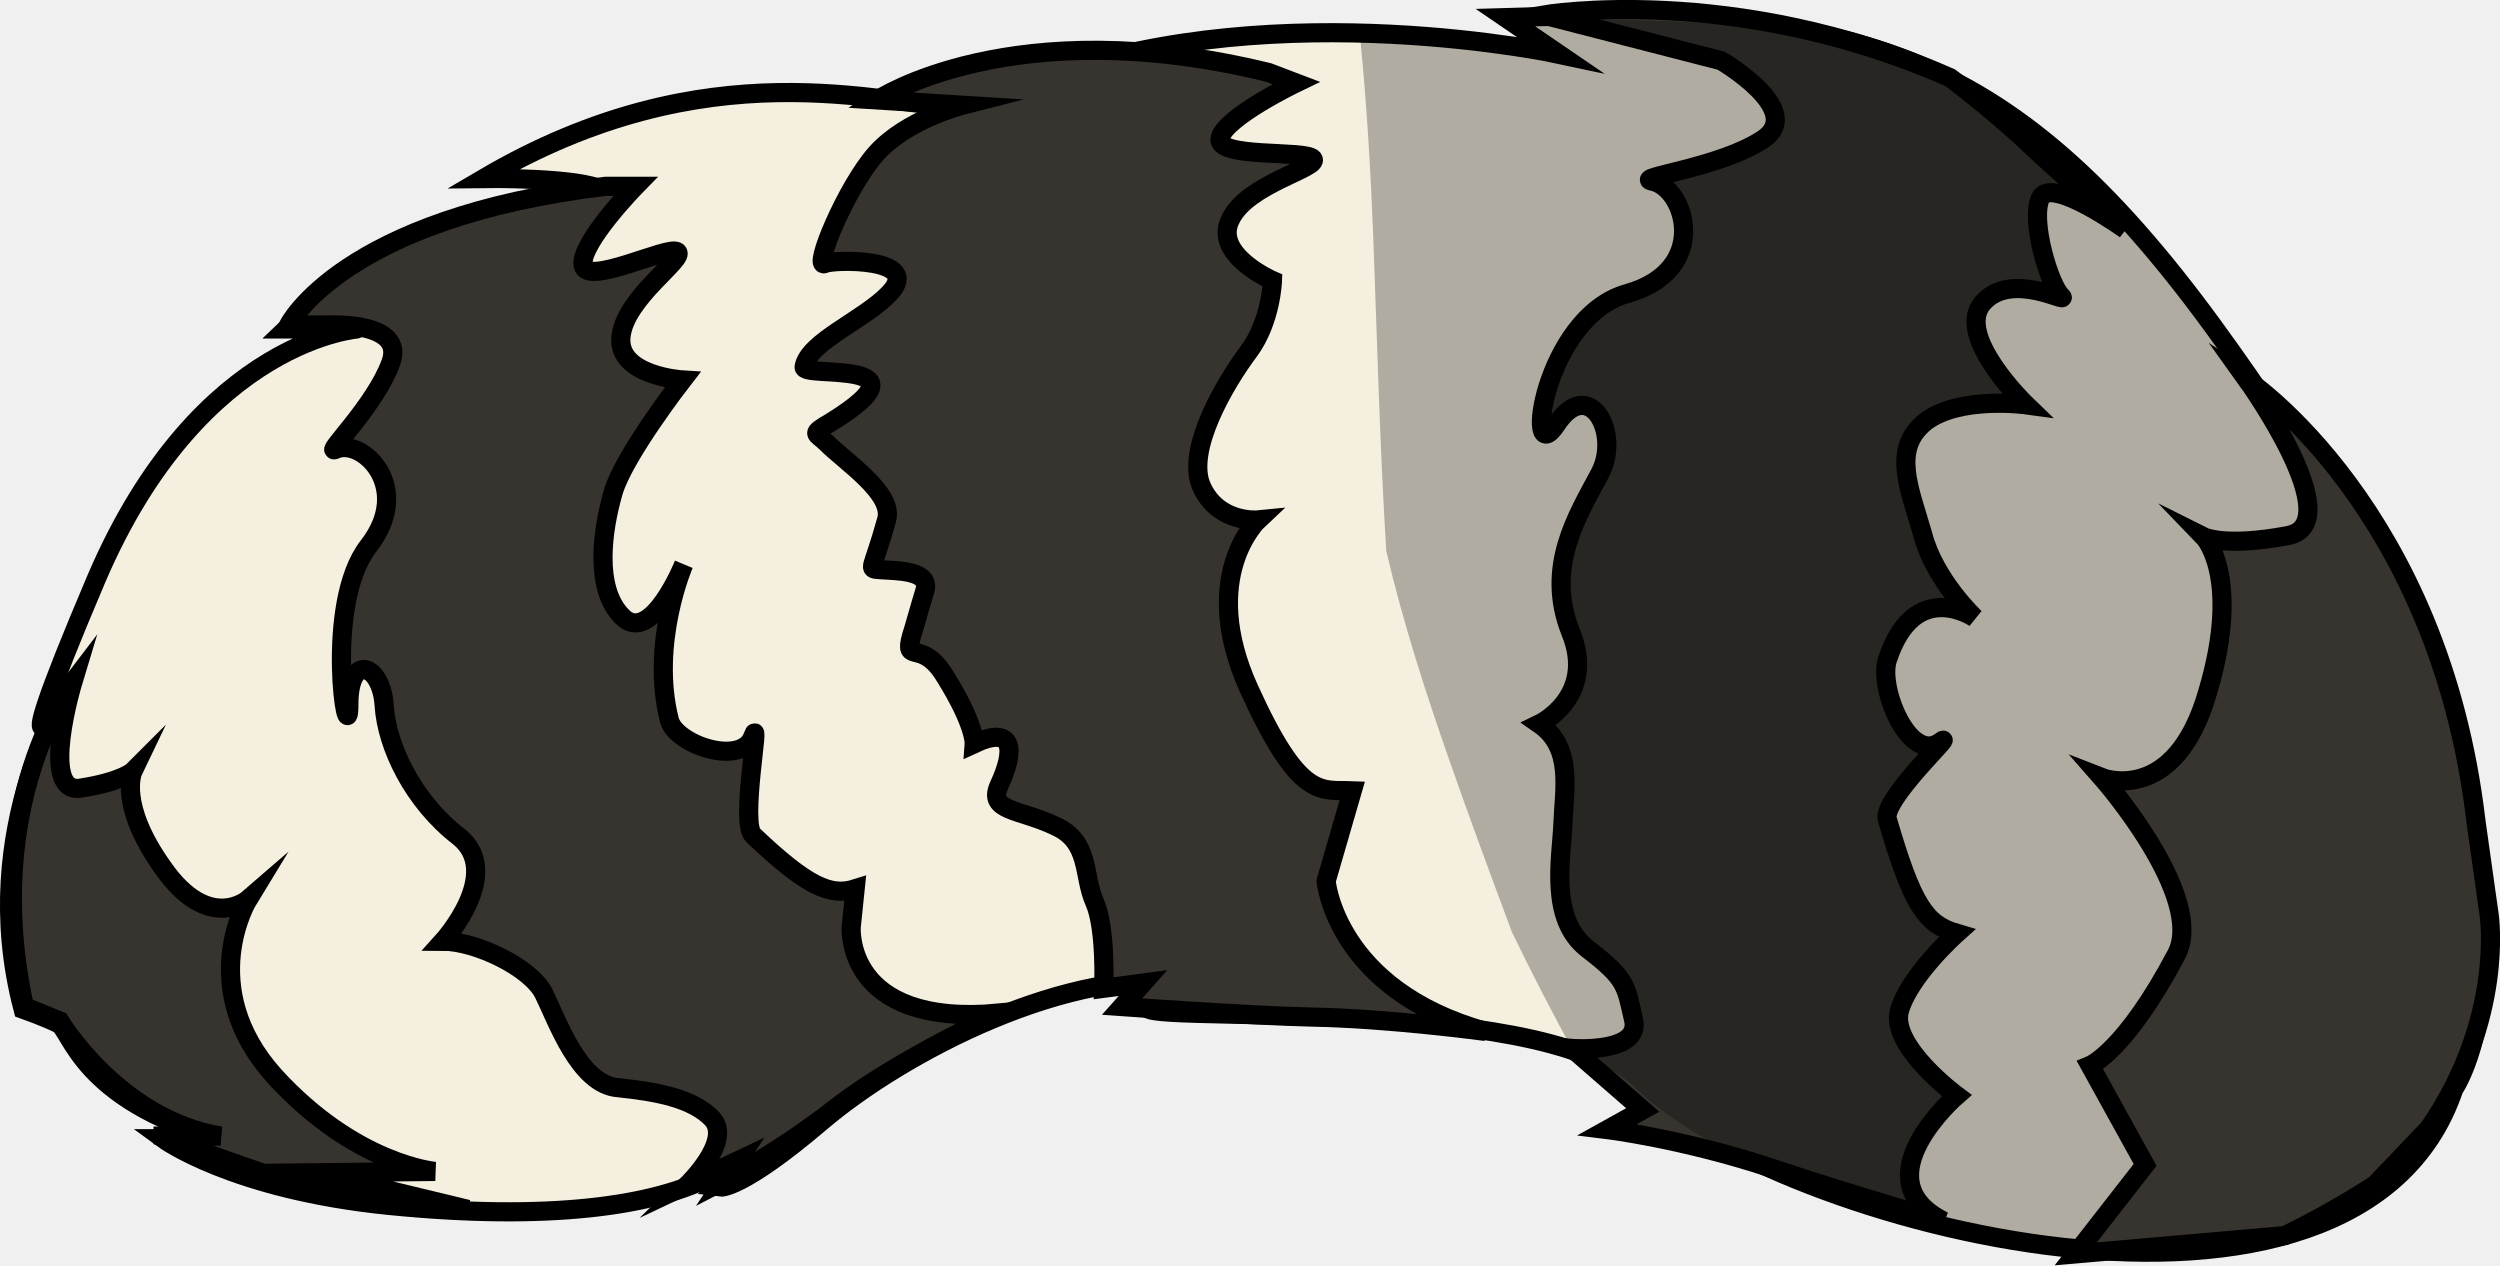
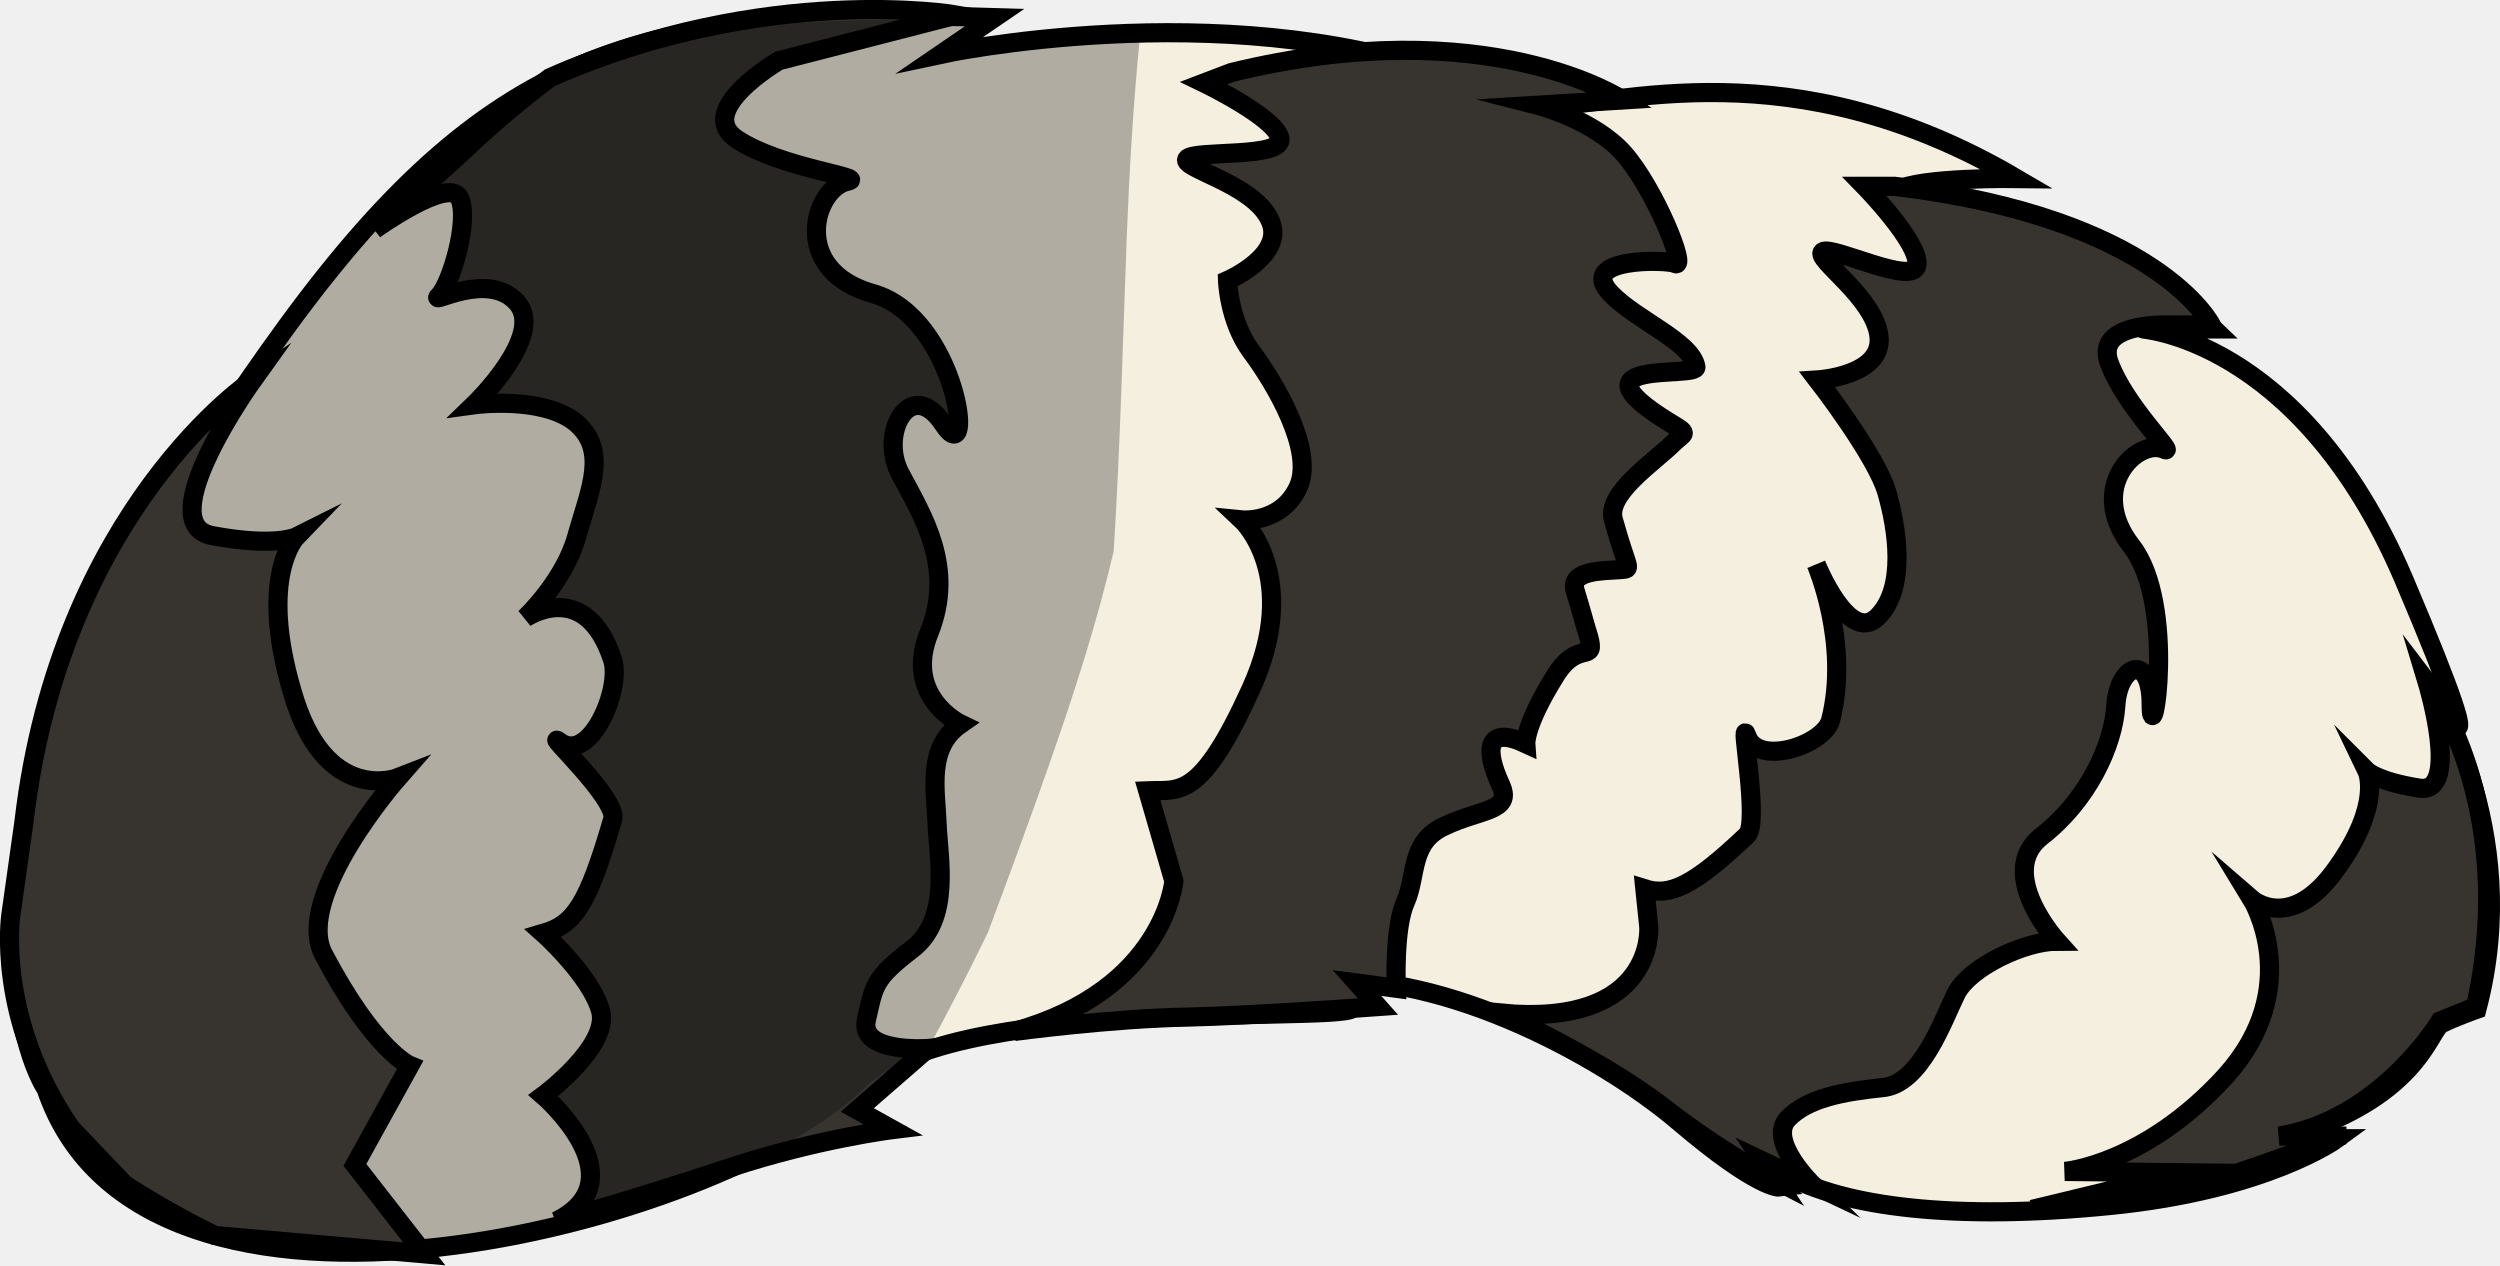
<svg xmlns="http://www.w3.org/2000/svg" version="1.1" x="0px" y="0px" viewBox="0 0 191.094 96.718" xml:space="preserve" id="svg107" width="191.094" height="96.718">
  <defs id="defs107" />
  <style type="text/css" id="style1">
	.st0{fill:#F4EFDF;stroke:#000000;stroke-width:1.464;stroke-miterlimit:10;}
	.st1{fill:#37342F;stroke:#000000;stroke-width:1.464;stroke-miterlimit:10;}
	.st2{opacity:0.28;}
	.st3{fill:none;stroke:#000000;stroke-width:1.464;stroke-miterlimit:10;}
	.st4{fill:#59493D;}
	.st5{fill:#FFFFFF;stroke:#000000;stroke-width:1.464;stroke-miterlimit:10;}
	.st6{fill:#4F4F4F;stroke:#000000;stroke-width:1.464;stroke-miterlimit:10;}
	.st7{fill:#A7A9A7;stroke:#000000;stroke-width:1.464;stroke-miterlimit:10;}
	.st8{fill:#485D4A;stroke:#000000;stroke-width:1.952;stroke-miterlimit:10;}
	.st9{fill:none;stroke:#000000;stroke-width:0.488;stroke-miterlimit:10;}
	.st10{fill:#485D4A;}
	.st11{fill:#43392E;}
</style>
  <g id="Layer_1" transform="translate(-282.8715,-379.9241)">
</g>
  <g id="Layer_19" transform="translate(-282.8715,-379.9241)">
</g>
  <g id="Layer_20" transform="translate(-282.8715,-379.9241)">
</g>
  <g id="Tail" transform="translate(-282.8715,-379.9241)">
</g>
  <g id="right_leg" transform="translate(-282.8715,-379.9241)">
</g>
  <g id="Left_leg" transform="translate(-282.8715,-379.9241)">
</g>
  <g id="body" transform="translate(-282.8715,-379.9241)">
</g>
  <g id="belt" transform="translate(-282.8715,-379.9241)">
</g>
  <g id="Face" transform="translate(-282.8715,-379.9241)">
</g>
  <g id="Left_ear" transform="translate(-282.8715,-379.9241)">
</g>
  <g id="Right_ear" transform="translate(-282.8715,-379.9241)">
</g>
  <g id="White_mouth" transform="translate(-282.8715,-379.9241)">
</g>
  <g id="Closed_mouth" transform="translate(-282.8715,-379.9241)">
    <g id="Mouth_copy">
	</g>
  </g>
  <g id="Mouth" transform="translate(-282.8715,-379.9241)">
</g>
  <g id="wide_opened_mouth" transform="translate(-282.8715,-379.9241)">
    <g id="Mouth_copy_2">
	</g>
  </g>
  <g id="Nose" transform="translate(-282.8715,-379.9241)">
</g>
  <g id="Nose_hair_2" transform="translate(-282.8715,-379.9241)">
</g>
  <g id="Nose_hair_1" transform="translate(-282.8715,-379.9241)">
</g>
  <g id="Eye_brow" transform="translate(-282.8715,-379.9241)">
</g>
  <g id="white_part_of_eyes" transform="translate(-282.8715,-379.9241)">
    <g id="Eyes_opened_copy">
	</g>
  </g>
  <g id="eyes_2" transform="translate(-282.8715,-379.9241)">
    <g id="Layer_29">
	</g>
  </g>
  <g id="eyes_1" transform="translate(-282.8715,-379.9241)">
    <g id="Layer_30">
	</g>
  </g>
  <g id="Opened_eye_cover" transform="translate(-282.8715,-379.9241)">
</g>
  <g id="Eyes_closed" transform="translate(-282.8715,-379.9241)">
    <g id="Eyes_copy">
	</g>
  </g>
  <g id="cap" transform="translate(-282.8715,-379.9241)">
</g>
  <g id="Glasses" transform="translate(-282.8715,-379.9241)">
    <g id="g107">
      <g id="g106">
-         <g id="g8" transform="rotate(180,378.4186,428.2832)">
+         <g id="g8" transform="matrix(1,0,0,-1,-9.3100466e-6,856.5664)">
          <g id="g5">
            <path class="st0" d="m 286.4,393.4 c 0,0 -11.8,16.9 18.4,58.3 16,21.9 28.1,24.4 54.1,23.6 l -4.1,-2.8 c 0,0 21.3,4.6 38.8,-1.6 0,0 -11.5,1.7 -15.1,-1 0,0 4.7,0.2 8.2,0.5 3.5,0.3 7.1,-2.2 13.5,-2 6.4,0.2 19.6,4.7 36.8,-5.4 0,0 -7.4,0.1 -9.1,-0.9 0,0 11.2,-1.5 16.1,-4.5 4.9,-3 8.1,-6.1 8.1,-6.1 0,0 -4.8,0 -5.4,0 -0.6,0 11.9,-0.4 19.9,-19.1 8.2,-19.3 1.9,-8.1 1.9,-8.1 0,0 7.4,-10.8 3.7,-24.8 0,0 -1.7,-0.6 -2.7,-1.1 -1,-0.5 -1.7,-5.8 -12.3,-8.8 h 4.3 c 0,0 -5.3,-3.9 -17.3,-5.1 -12,-1.2 -20.4,-0.1 -24.9,2.4 -4.5,2.5 -0.4,-1 -0.4,-1 0,0 -1.6,-0.2 -7.7,5 -6.1,5.2 -19,12.1 -28.8,10.6 -9.8,-1.5 0.8,-0.1 3.7,-1.7 2.9,-1.6 -29.8,1.1 -37,-6 -11.3,-10.9 -55.3,-22.3 -62.7,-0.4 z" id="path1" />
            <path class="st1" d="m 417.6,387.9 3.8,-1.8 c 0,0 -3.4,3.3 -1.9,5 1.5,1.6 4.3,2.1 7.2,2.4 3,0.2 4.7,5.2 5.7,7.2 1,2 5.2,4 7.7,4 0,0 -4.7,5.2 -1.2,8 3.5,2.7 5.5,6.9 5.7,10 0.2,3.2 2.7,4.1 2.7,0.1 0,-4.1 2,7.6 -1.5,12.1 -3.5,4.5 0.5,8.3 2.5,7.4 1,-0.5 -3,3.3 -4.2,6.6 -1.2,3.2 4.7,2.9 4.7,2.9 h 3.1 c 0,0 -4.1,8.2 -24.2,10.6 h -2.3 c 0,0 4.2,-4.3 4,-6 -0.2,-1.7 -6.5,1.5 -7.2,1 -0.7,-0.5 4,-3.5 4.3,-6.5 0.3,-3 -4.7,-3.3 -4.7,-3.3 0,0 4.5,-5.8 5.3,-8.6 0.8,-2.8 1.5,-7.3 -0.7,-9.5 -2.2,-2.2 -4.7,4 -4.7,4 0,0 2.6,-6 1.1,-11.9 -0.5,-1.9 -5.6,-3.6 -6.4,-1.2 -0.6,1.7 1,-6.7 0,-7.6 -4.1,-3.9 -5.9,-4.7 -7.8,-4.1 l 0.3,-2.9 c 0,0 0.6,-7.7 -11.3,-6.6 0,0 7.6,-3.5 12.3,-7.1 4.6,-3.6 8.7,-5.7 8.7,-5.7 z" id="path2" />
            <path class="st1" d="m 348.4,391.8 5.4,4.7 c 0,0 -5.3,-0.4 -4.7,2.2 0.6,2.6 0.5,3.1 3.5,5.4 3,2.3 2,7 1.9,9.6 -0.1,2.6 -0.8,5.8 1.8,7.6 0,0 -4.4,2.1 -2.4,7 2,5 -0.5,8.9 -2.2,12.1 -1.7,3.1 0.8,7.6 3.3,3.8 2.5,-3.8 1,8.2 -5.4,10 -6.4,1.8 -4.5,8.1 -1.9,8.6 1.4,0.3 -5.2,1 -8.5,3.2 -3.3,2.2 3.2,6 3.2,6 l 13.6,3.5 c 0,0 -14.6,2.5 -31.1,-4.8 0,0 -3.5,-2.6 -6.5,-5.5 -2.7,-2.5 -6.9,-6.1 -6.9,-6.1 0,0 5.7,4.1 6.5,2.4 0.8,-1.7 -0.7,-6.7 -1.6,-7.5 -0.7,-0.7 3.8,2 6,-0.5 2.2,-2.5 -3.3,-7.8 -3.3,-7.8 0,0 5.1,0.7 7.7,-1.3 2.6,-2.1 1.2,-5.1 0.2,-8.6 -0.9,-3.5 -4,-6.4 -4,-6.4 0,0 4.6,3.2 6.7,-3.2 0.7,-2.2 -1.7,-7.9 -4,-6.3 -1.6,1.2 4.5,-4.4 4,-5.9 -1.9,-6.5 -2.9,-8 -5.3,-8.7 0,0 3.7,-3.3 4.4,-6 0.6,-2.7 -4.4,-6.4 -4.4,-6.4 0,0 7.4,-6.4 1,-9.6 0,0 6.1,1.7 13.3,4.1 6.7,2.2 12.4,2.9 12.4,2.9 z" id="path3" />
            <path class="st1" d="m 386.6,401.5 3,-0.4 c 0,0 -0.2,4.6 0.7,6.6 0.9,2 0.3,4.6 3,5.8 2.7,1.3 5.2,1.1 4.3,3.1 -1.3,2.8 -1.1,4.6 1.9,3.2 0,0 -0.1,1.4 2.2,5.1 1.8,3 3.2,0.9 2.6,3.1 -0.2,0.6 -0.6,2.1 -1,3.4 -0.6,1.7 2.2,1.6 3.4,1.7 1,0.1 0.6,-0.2 -0.5,3.8 -0.6,2 3.1,4.4 4.6,5.9 0.8,0.8 1.3,0.6 -0.4,1.6 -7.9,4.9 2.3,3.3 2.1,4.2 -0.3,1.9 -4.6,3.6 -6.5,5.6 -2.7,2.8 4.4,2.6 4.9,2.3 1,-0.5 -1.6,5.8 -3.9,8.4 -2.3,2.6 -6.6,3.7 -6.6,3.7 l 6.5,0.4 c 0,0 -10.3,6.9 -29.9,2.1 l -2.1,-0.8 c 0,0 5.4,-2.6 5.8,-4.2 0.4,-1.6 -6.6,-0.9 -7.1,-1.6 -0.5,-0.7 5,-1.9 6.3,-4.6 1.4,-2.7 -3.2,-4.7 -3.2,-4.7 0,0 0.1,-3.1 1.8,-5.4 1.8,-2.4 4.9,-7.6 3.6,-10.4 -1.3,-2.8 -4.3,-2.5 -4.3,-2.5 0,0 4.6,-4.3 0.7,-12.9 -3.9,-8.6 -5.5,-7.7 -7.9,-7.8 l 2,-6.9 c 0,0 -0.7,-8.3 -12.2,-11.5 0,0 7.4,1 13.3,1.1 4.7,0.1 14.5,0.8 14.5,0.8 z" id="path4" />
            <path class="st2" d="m 370,473.8 c -0.5,-5.1 -0.8,-10.1 -1,-15.2 -0.3,-8 -0.5,-16.1 -1,-24.1 -1.3,-5.5 -3,-10.8 -4.9,-16.2 -1.5,-4.3 -3.1,-8.6 -4.7,-12.9 -1.5,-3.1 -3.1,-6.2 -4.8,-9.3 -1.9,-0.7 -3.5,-1.5 -4.5,-2.5 -11.2,-11 -55.3,-22.4 -62.6,-0.5 0,0 -11.8,16.9 18.4,58.3 16,21.9 28.1,24.4 54.1,23.6 l -4.1,-2.8 c 0,0 6.4,1.4 15.1,1.6 z" id="path5" />
          </g>
          <path class="st1" d="m 461.5,389.7 c 0,0 -11.7,-4.4 -14.5,-4.7 l -8.8,-0.8 11.6,2.8 -9.1,0.1 c 0,0 6.1,0.5 12.3,7.3 6.1,6.8 2,13.5 2,13.5 0,0 3,-2.6 6.5,2.4 3.5,4.9 2.3,7.4 2.3,7.4 0,0 0.8,-0.8 4,-1.3 3.2,-0.5 0.6,8.1 0.6,8.1 0,0 7.1,-9.3 3.7,-24.8 l -2.7,-1.1 c 0,0 -4.5,-7.5 -12.3,-8.8 h 4.4 z" id="path6" />
          <path class="st1" d="m 292.4,386.1 c 0,0 3,-2 6.9,-3.9 l 16,-1.4 -5.3,6.8 4.2,7.6 c 0,0 -2.7,1.1 -6.6,8.5 -2.3,4.4 5.7,13.5 5.7,13.5 0,0 -5.6,-2.2 -8.1,6.6 -2.6,8.8 0.3,11.8 0.3,11.8 0,0 -1.6,-0.8 -6.4,0.1 -4.8,0.9 3.1,11.9 3.1,11.9 0,0 -14.7,-9.8 -17.5,-33.8 l -1,-7.1 c 0,0 -1.2,-7.9 4.6,-16.3 z" id="path7" />
          <path class="st3" d="M 299.3,382.2" id="path8" />
        </g>
      </g>
    </g>
  </g>
</svg>
